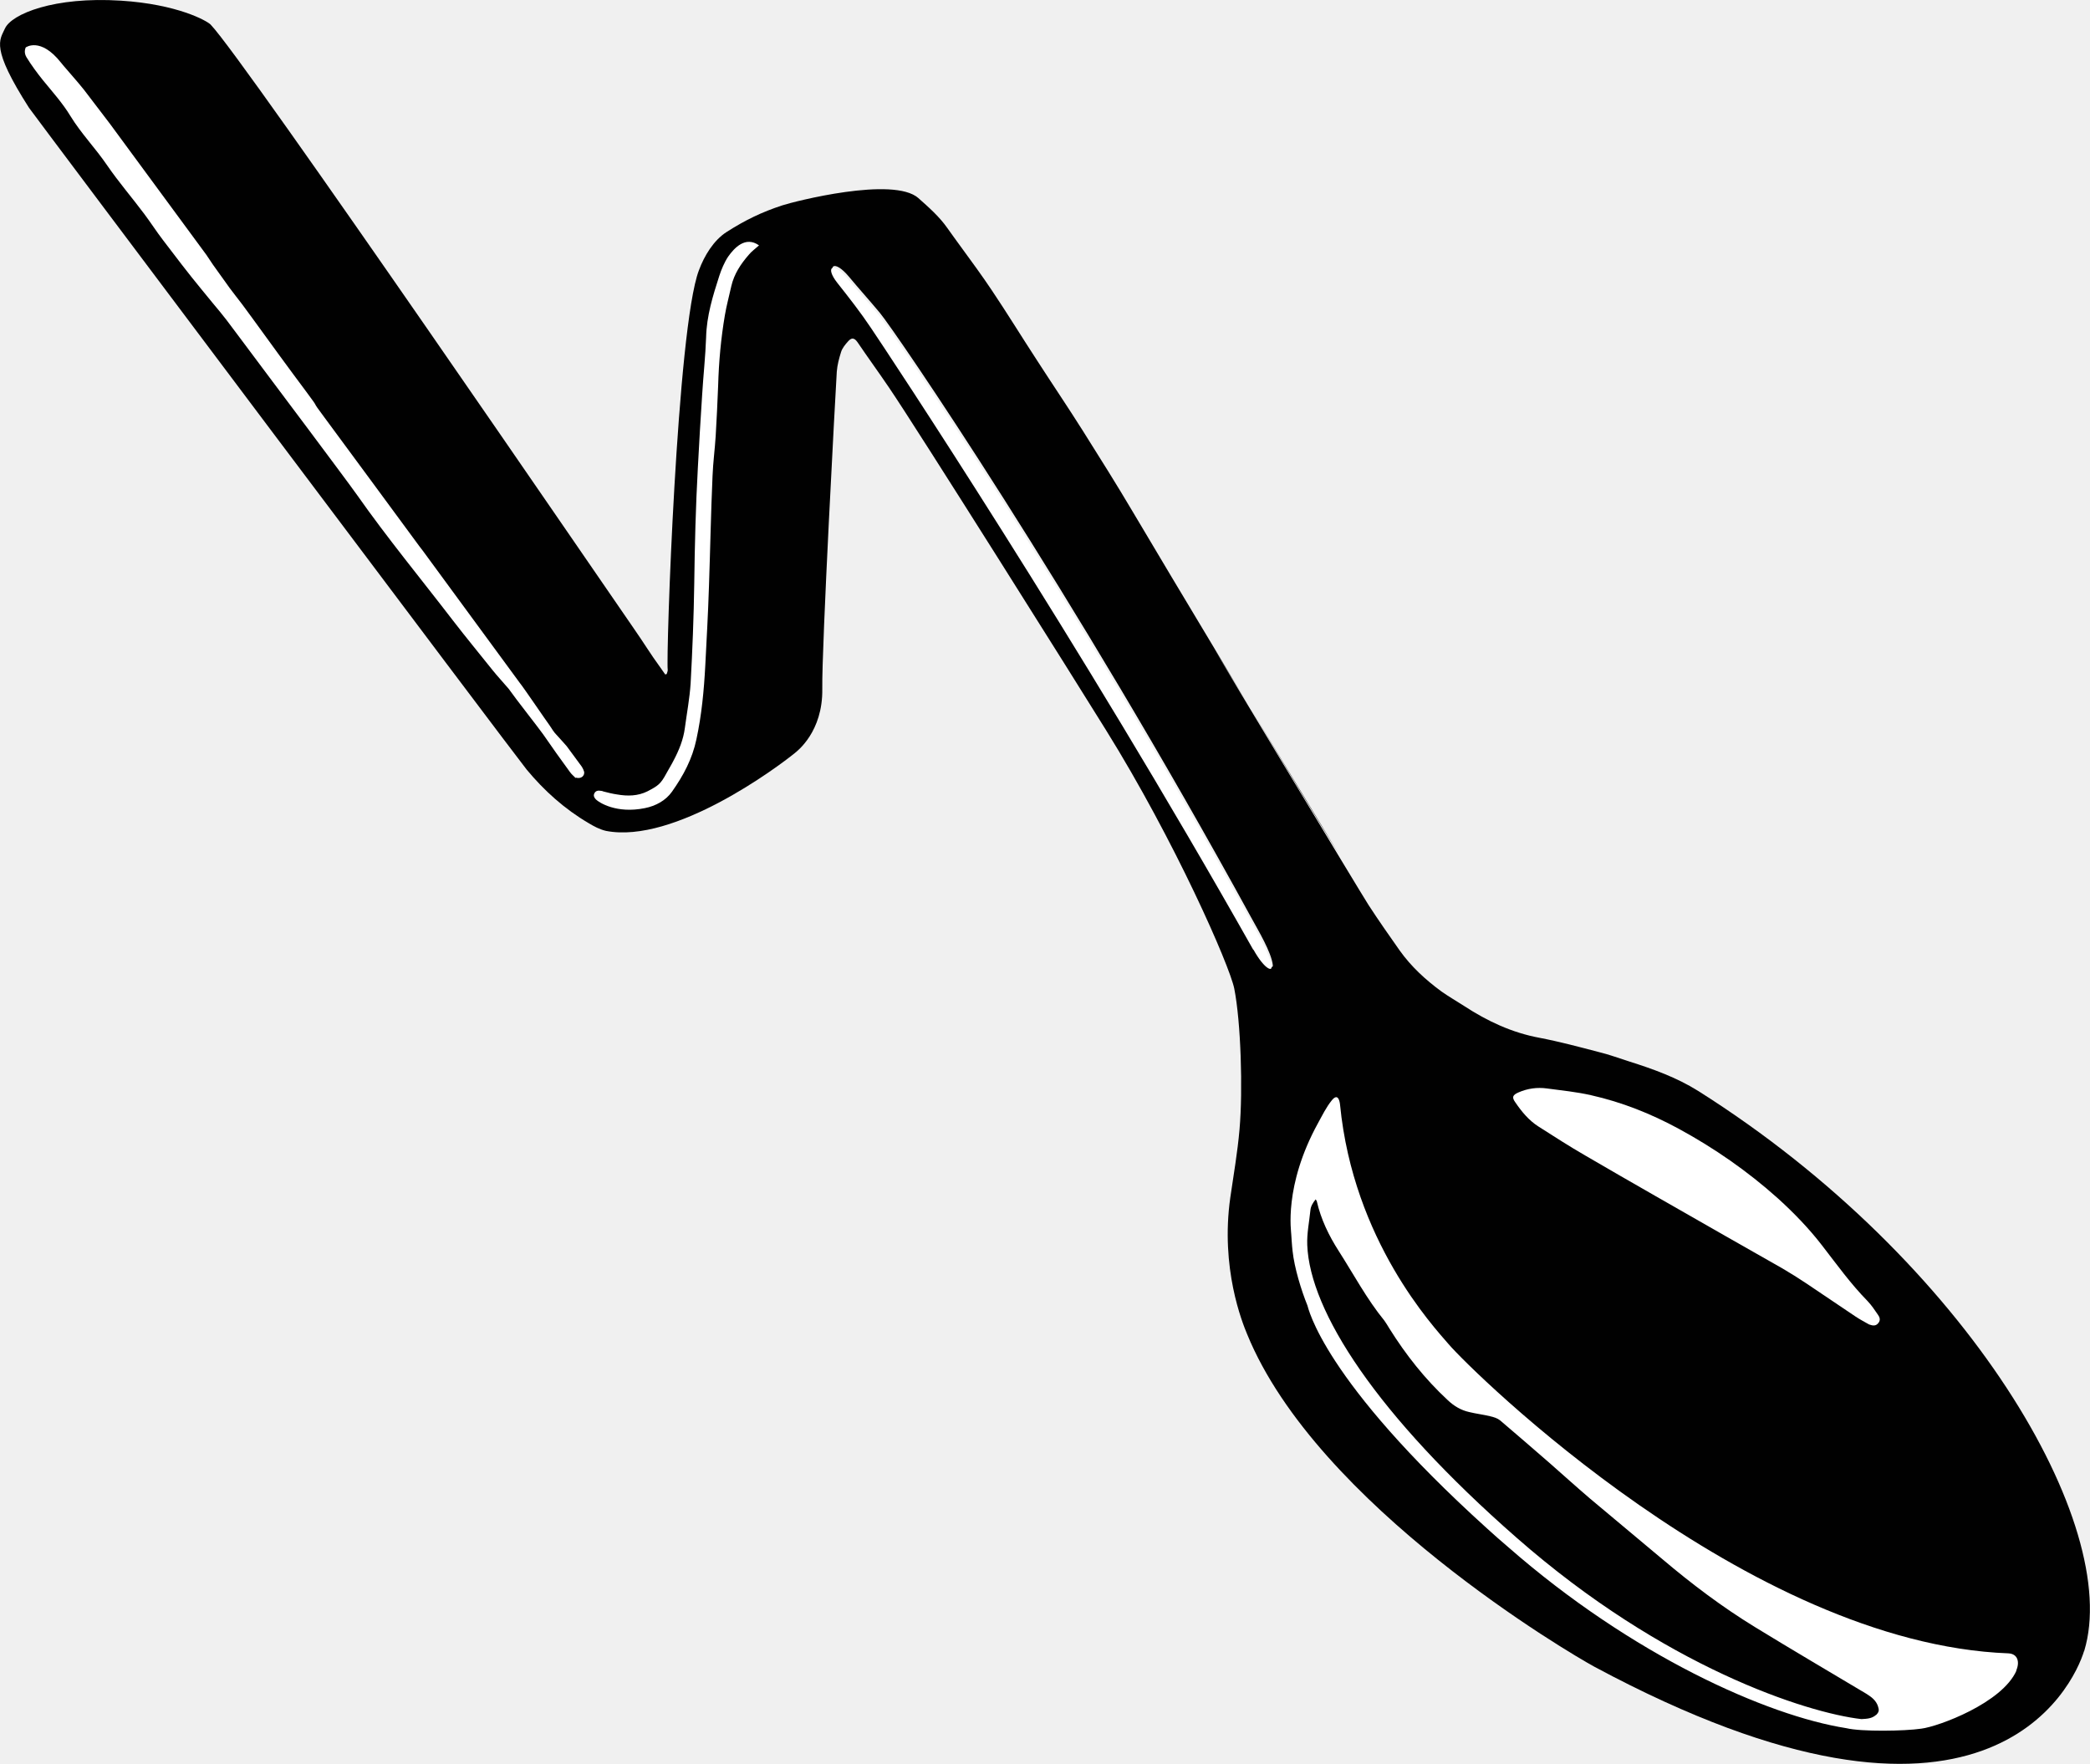
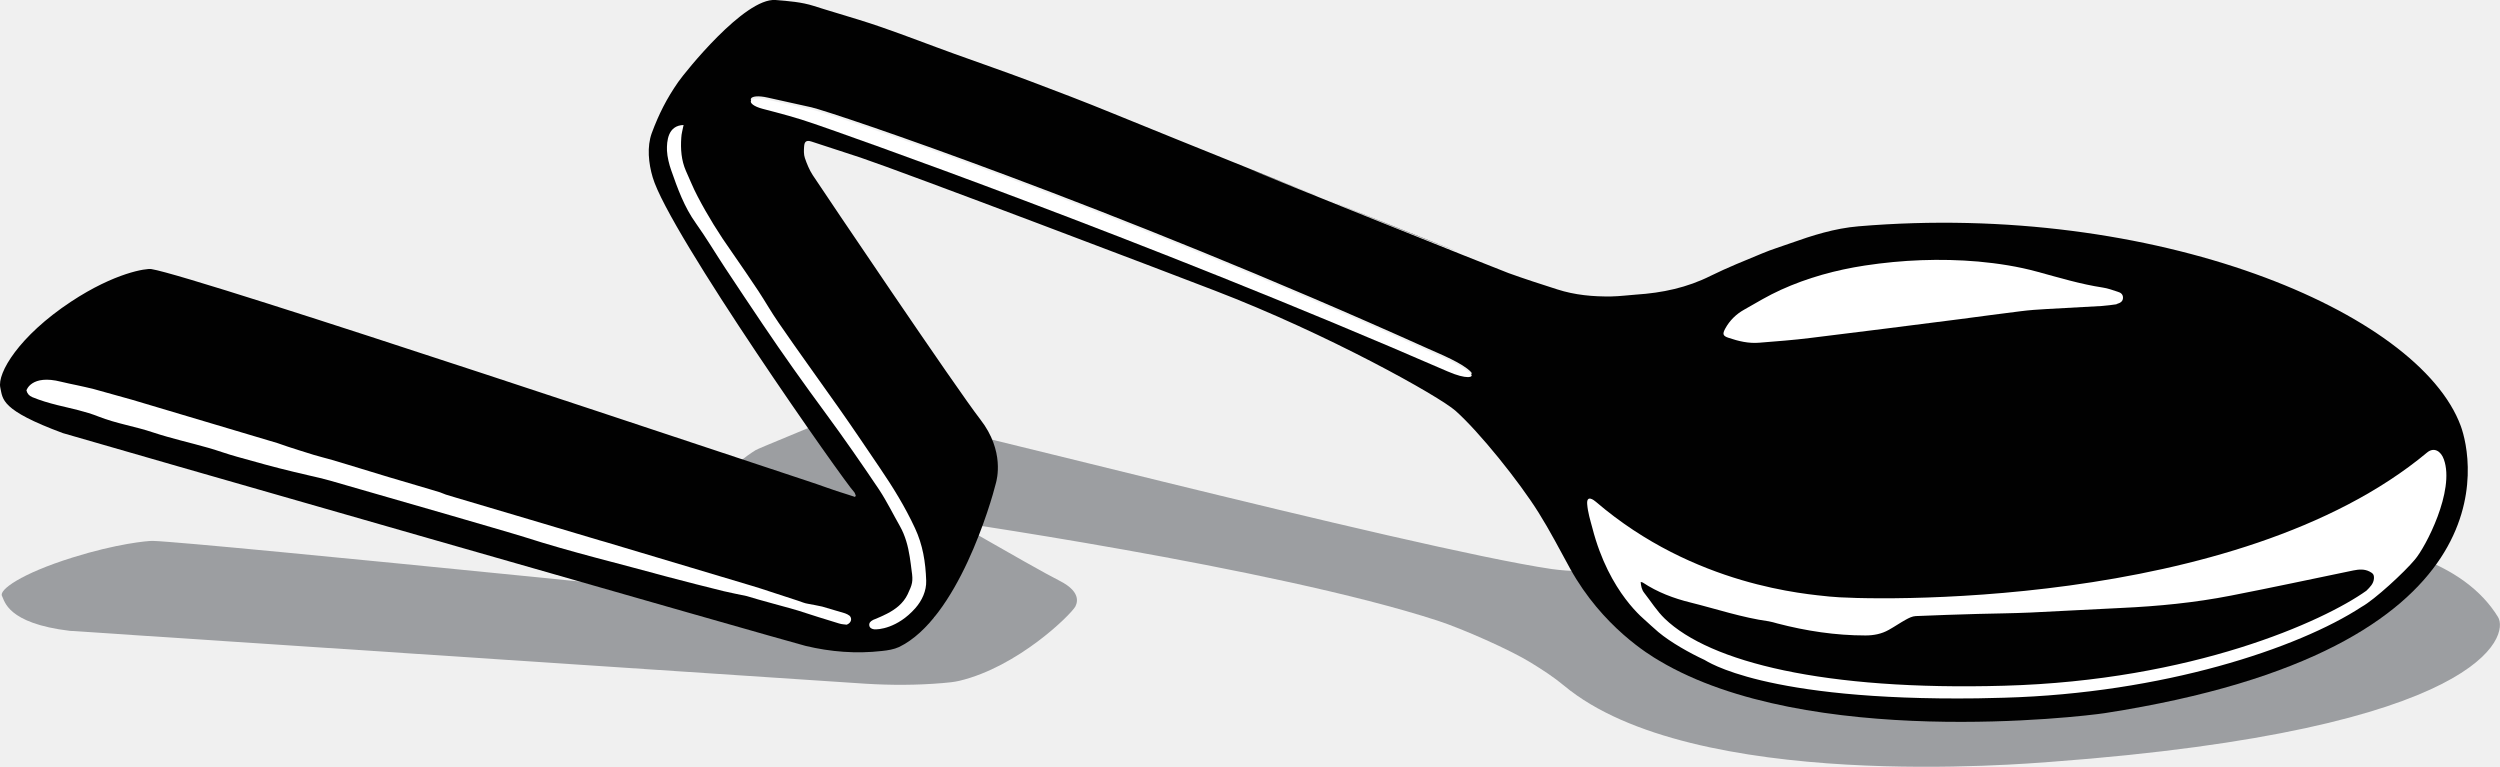
- <svg xmlns="http://www.w3.org/2000/svg" id="Layer_1" data-name="Layer 1" viewBox="0 0 126.83 107.03">
+ <svg xmlns="http://www.w3.org/2000/svg" id="Layer_1" data-name="Layer 1" viewBox="0 0 162.6 49.88">
  <defs>
    <style>
      .cls-1 {
+         fill: #9c9ea1;
+       }
+ 
+       .cls-2 {
        fill: #010101;
      }

-       .cls-2 {
+       .cls-3 {
        fill: #fff;
      }
    </style>
  </defs>
-   <path class="cls-1" d="M103.2,102.64c1.52.81,3.08,1.48,4.71,1.96.98.28,1.99.49,2.99.7.56.12,1.12.02,1.68-.06.38-.06.76-.14,1.12-.24.28-.08.33-.24.22-.5-.14-.32-.42-.47-.73-.6-.79-.32-1.6-.62-2.38-.96-.68-.28-1.32-.61-1.98-.91-.33-.15-.65-.29-.97-.44-.14-.07-.27-.13-.43-.14.15.09.28.19.43.26.96.54,1.92,1.07,2.88,1.61.17.09.3.2.27.42-.02.18-.12.35-.29.37-.41.06-.79.25-1.23.21-1.14-.1-2.25-.32-3.34-.66-.61-.19-1.22-.39-1.83-.6-.32-.11-.61-.25-.92-.37-.07-.01-.13-.02-.19-.04" />
-   <path class="cls-1" d="M106.55,101c-.06-.03-.12-.08-.17-.1-.01.02-.02.03-.03.06.06.03.12.06.18.1.01-.03.02-.05.03-.05" />
-   <path class="cls-1" d="M126.48,100.18c2.3-7.6-7.06-23.65-23.43-33.98-1.31-.82-2.74-1.33-4.19-1.79-.61-.19-1.21-.42-1.84-.57-1.19-.31-2.38-.63-3.58-.86-1.68-.31-3.18-1.01-4.6-1.94-.45-.29-.92-.56-1.36-.87-.97-.71-1.84-1.51-2.54-2.49-.64-.91-1.28-1.82-1.89-2.76-.49-.76-8.9-14.73-9.35-15.52-.15-.26,7.68,12.63,7.51,12.37-1.56-2.47-10.98-18.18-12.46-20.7-.98-1.66-2-3.28-3.02-4.9-.92-1.46-1.89-2.89-2.83-4.35-.92-1.41-1.79-2.83-2.73-4.23-.59-.88-1.22-1.74-1.85-2.6-.27-.38-.56-.76-.83-1.15-.49-.7-1.12-1.25-1.76-1.82-1.52-1.34-7.55.21-8.25.44-1.26.41-2.28.91-3.39,1.62-.79.51-1.35,1.44-1.68,2.33-1.33,3.51-2,23.45-1.89,24.23.01.08-.04.17-.06.26-.03.01-.05.02-.09.03-.09-.13-.18-.26-.28-.4-.67-.92-.99-1.48-1.64-2.41C37.2,36.33,14.83,3.61,12.78,1.49c-.23-.23-2-1.23-5.44-1.45C3.28-.22.7.85.3,1.73-.02,2.44-.58,2.88,1.76,6.54c.11.18,29.55,39.37,30.2,40.16,1.07,1.29,2.31,2.4,3.76,3.25.33.2.67.38,1.05.47,4.15.81,10.43-3.88,11.46-4.72.13-.11,1.71-1.28,1.67-3.9-.04-2.47.8-17.96.88-19.25.03-.4.14-.81.26-1.19.07-.23.25-.45.42-.64.18-.2.35-.28.58.05.63.93,1.28,1.82,1.91,2.75,1.73,2.54,11.55,18.17,13.17,20.79,4.17,6.7,7.5,14.28,7.78,15.68.4,2.01.53,6.15.32,8.54-.12,1.39-.36,2.76-.56,4.14-.61,4.29.73,7.59,1.02,8.29,4.25,10.4,19.68,19.43,21.07,20.18,23.74,12.75,29.07,1.17,29.72-.95M76.13,57.52c-10.62-18.83-22.25-36.32-23.19-37.72-.64-.96-1.34-1.85-2.06-2.76-.75-.96-.25-1.3.62-.27.64.77,1.24,1.43,1.89,2.21.93,1.11,11.64,16.78,22.55,36.72.41.75,1.21,2.08,1.3,2.86.03.3-.44.13-1.1-1.05" />
-   <path class="cls-2" d="M122.35,101.38c.23-.52.1-1.02-.47-1.05-15.83-.6-32.59-17.14-33.97-18.76-.92-1.07-5.78-6.27-6.59-14.53-.02-.19-.11-.75-.5-.27-.34.42-.57.9-.83,1.37-2.12,3.85-1.62,6.66-1.63,6.78,0,0,.04.68.08,1,.11,1.02.52,2.36.9,3.3.05.12.89,4.48,10.91,13.54.4.36.82.74,1.26,1.11,7.52,6.59,15.74,10.25,20.53,11,.91.22,3.53.18,4.55.03,1.05-.13,4.92-1.56,5.78-3.53M113.84,104.07c-.25.22-.54.23-.88.25-3.33-.38-11.99-3.16-20.93-11.01-8.53-7.47-12.54-13.75-12.7-17.75-.03-.71.12-1.41.19-2.11.02-.25.15-.46.32-.67.04.06.06.09.07.12.25,1.09.73,2.08,1.32,3,.91,1.42,1.71,2.93,2.78,4.24.11.15.2.31.3.47,1,1.6,2.16,3.07,3.54,4.35.38.36.81.62,1.32.73.41.1.84.15,1.25.25.22.05.45.12.61.25.99.84,1.98,1.7,2.96,2.55.83.73,1.65,1.47,2.49,2.19,1.47,1.24,2.95,2.46,4.42,3.7,1.76,1.49,3.6,2.88,5.59,4.1,2.25,1.38,4.52,2.71,6.78,4.06.3.19.57.39.69.74.08.24.08.35-.11.54" />
-   <path class="cls-2" d="M113.41,80.36s.03.01.04.02c.2.07.39.1.54-.1.14-.17.08-.35-.03-.5-.2-.29-.39-.58-.63-.83-1.02-1.04-1.86-2.21-2.75-3.36-.8-1.04-1.72-1.99-2.69-2.87-1.84-1.65-3.86-3.05-6.03-4.23-1.68-.91-3.44-1.61-5.31-2.03-.88-.2-1.78-.29-2.68-.41-.59-.08-1.17,0-1.72.24-.36.16-.42.29-.19.61.39.57.82,1.09,1.4,1.46.94.6,1.87,1.2,2.84,1.76,2.81,1.64,5.65,3.25,8.48,4.87,1.16.67,2.34,1.32,3.5,1.99.48.28.95.58,1.42.89,1,.67,2,1.35,3,2.02.27.18.54.32.82.48.01,0,.02,0,.02,0" />
-   <path class="cls-2" d="M34.93,47.21c-.08-.09-.24-.21-.35-.37-.55-.75-1.09-1.51-1.62-2.28-.22-.32-1.68-2.17-2.09-2.76-.33-.39-.69-.77-1-1.16-.79-.99-1.6-1.97-2.37-2.97-1.95-2.54-3.99-5.01-5.83-7.63-.4-.57-2.02-2.73-2.98-4.02-1.41-1.89-2.85-3.79-4.26-5.69-1.16-1.57-.98-1.26-2.21-2.78-.8-.97-1.56-1.97-2.32-2.97-.4-.52-.75-1.07-1.14-1.59-.74-.99-1.56-1.94-2.26-2.96-.7-1.03-1.57-1.92-2.22-2.98-.47-.78-1.1-1.48-1.68-2.19-.36-.45-.7-.91-1-1.4-.11-.2-.12-.38-.04-.58,0,0,.89-.66,2.14.92.22.28.47.54.7.82.23.27.47.54.69.82.53.69,1.05,1.38,1.58,2.07l5.85,7.95c.26.4.53.79.81,1.17,1.08,1.54.9,1.17,2,2.7,1.08,1.49,2.17,2.99,3.27,4.46.93,1.24.15.29,1.08,1.53,1.93,2.6,3.84,5.22,5.77,7.83.07.09.13.17.2.26l5.9,8.04c.23.28,1.6,2.3,1.81,2.58.13.19.24.39.4.55.22.23.41.46.63.7l.92,1.25c.06.1.11.2.14.31.03.24-.18.44-.5.35" />
-   <path class="cls-2" d="M43.02,35.66c-.05,1.58-.14,3.14-.22,4.72-.08,1.51-.22,3.01-.54,4.49-.25,1.18-.78,2.18-1.48,3.17-.38.54-.99.87-1.65,1-1.72.35-2.77-.34-2.96-.52-.1-.1-.18-.23-.1-.38.08-.16.23-.18.4-.15.05,0,.1.02.15.04.27.07.55.14.83.18.63.11,1.26.1,1.84-.19.65-.34.8-.44,1.15-1.09.14-.26.3-.51.43-.77.33-.62.6-1.28.69-1.98.12-.9.29-1.8.35-2.7.11-2.02.19-4.04.22-6.06.03-2.36.09-4.7.22-7.06.08-1.47.16-2.94.26-4.41.07-1.16.2-2.33.24-3.48.03-1.3.41-2.52.8-3.73.12-.37.31-.83.54-1.17.36-.51,1.04-1.27,1.87-.68-.23.21-.46.37-.62.57-.48.55-.89,1.16-1.06,1.9-.13.59-.29,1.17-.39,1.76-.24,1.41-.37,2.84-.41,4.28-.04,1.03-.09,2.05-.15,3.07-.05.8-.16,1.61-.19,2.41-.1,2.24-.14,4.52-.22,6.79" />
-   <path class="cls-2" d="M76.05,57.63c-10.62-18.83-22.25-36.33-23.19-37.72-.64-.96-1.34-1.85-2.06-2.76-.75-.96-.25-1.3.62-.27.64.77,1.24,1.43,1.89,2.21.93,1.11,11.64,16.78,22.55,36.72.41.75,1.21,2.08,1.3,2.86.04.29-.44.13-1.1-1.05" />
+   <path class="cls-1" d="M68.89,37.76c-1.53-.76-10.26-5.82-10.98-6.25-.22-.13-.38-.29-.51-.45-.05-.07-.07-.14-.06-.22-1.81-1.13-1.3-2.86-3.26-3.65-1.26.57-4.73,1.96-4.94,2.09-.76.48-1.27.92-1.72,1.46-.32.38-.2.83.07,1.2,1.07,1.46,12.63,7.88,13.2,8.08.06.02.07.06.11.1l-.05.04c-.15-.02-.3-.03-.46-.05-1.09-.1-1.68-.18-2.77-.29-2.08-.2-44.67-4.56-47.58-4.64-.32-.01-2.35.18-5.22,1.08-3.39,1.06-4.8,2.12-4.59,2.5.17.31.32,1.78,4.41,2.27.21.02,50.77,3.38,51.77,3.44,1.64.1,3.3.1,4.97-.04.38-.03.78-.07,1.12-.15,3.8-.91,7.22-4.27,7.54-4.83.02-.08.57-.88-1.05-1.69" />
+   <path class="cls-1" d="M162.47,40.13c-4.41-7.17-20.3-6.05-40.76-5.11-1.63.08-3.17.29-4.69.52-.64.1-1.29.19-1.92.3-1.21.21-2.42.42-3.59.66-1.63.34-3.35.51-5.14.58-.57.02-1.14.06-1.71.07-1.27.02-2.53.03-3.74-.14-9.08-1.34-43.56-10.41-44.26-10.21,1.14.52,2.59,6.19,3.63,6.88.42.05,22.6,3.23,33.22,6.69,1.62.53,4.72,1.9,6.06,2.73.78.48,1.49.94,2.15,1.49,8.37,6.97,30.01,5.08,31.68,4.96,28.24-2.1,29.8-8.24,29.07-9.42" />
+   <path class="cls-2" d="M142.95,43.7c1.7-.27,3.35-.67,4.94-1.28.95-.37,1.88-.81,2.81-1.24.52-.24.91-.66,1.3-1.06.27-.28.52-.57.75-.87.18-.23.12-.39-.13-.53-.3-.17-.62-.12-.94-.04-.83.22-1.65.47-2.48.67-.71.18-1.42.31-2.13.47-.35.08-.7.16-1.04.23-.15.03-.29.06-.43.15.17-.02.34-.02.5-.05,1.09-.15,2.18-.3,3.27-.45.19-.03.36-.02.47.17.09.16.11.35,0,.47-.29.29-.48.67-.86.91-.97.61-1.99,1.1-3.06,1.49-.6.22-1.21.43-1.82.62-.32.1-.64.17-.96.26-.06.03-.12.06-.18.08" />
+   <path class="cls-2" d="M144.64,40.37c-.07.01-.14.01-.2.02,0,.02,0,.04,0,.07.07-.01.13-.02.2-.03,0-.03,0-.05,0-.06" />
+   <path class="cls-2" d="M160.05,27.71c-2.74-7.45-19.89-14.62-39.18-12.99-1.54.13-2.99.59-4.42,1.1-.6.22-1.22.4-1.81.65-1.14.47-2.28.93-3.38,1.47-1.53.77-3.15,1.11-4.84,1.22-.54.04-1.07.11-1.61.12-1.2.02-2.38-.09-3.53-.46-1.06-.34-2.12-.68-3.17-1.06-.85-.31-15.98-6.39-16.82-6.75-.28-.12,13.74,5.45,13.45,5.34-2.73-1.03-19.72-7.89-22.42-9-1.78-.73-3.57-1.41-5.37-2.09-1.62-.61-3.25-1.17-4.88-1.76-1.58-.57-3.14-1.18-4.73-1.73-1-.35-2.02-.65-3.04-.96-.45-.14-.91-.27-1.36-.42-.81-.26-1.65-.32-2.5-.39-2.02-.15-5.9,4.72-6.32,5.32-.76,1.09-1.27,2.1-1.73,3.34-.32.88-.21,1.96.06,2.87,1.05,3.6,12.54,19.92,13.1,20.47.06.06.07.16.11.24-.02.03-.03.05-.05.08-.15-.05-.3-.1-.46-.15-1.09-.33-1.68-.58-2.76-.93-2.07-.66-39.64-13.28-42.55-13.74-.32-.05-2.34.22-5.22,2.12C1.23,21.86-.19,24.27.02,25.21c.17.76,0,1.45,4.07,2.96.2.08,47.31,13.6,48.31,13.84,1.63.39,3.29.52,4.96.33.38-.04.77-.1,1.12-.26,3.8-1.85,5.98-9.38,6.3-10.68.04-.17.59-2.05-1.02-4.12-1.52-1.95-10.19-14.81-10.9-15.89-.22-.34-.38-.73-.51-1.11-.08-.23-.07-.51-.05-.76.02-.27.11-.44.49-.31,1.06.36,2.12.68,3.18,1.04,2.91.98,20.17,7.54,23.04,8.65,7.37,2.83,14.59,6.87,15.66,7.82,1.53,1.36,4.13,4.59,5.4,6.62.74,1.18,1.38,2.42,2.05,3.64,2.1,3.79,5.16,5.62,5.81,6,9.66,5.74,27.41,3.64,28.98,3.4,26.63-4.14,23.9-16.59,23.14-18.67M94.16,24.02c-19.82-8.62-39.65-15.57-41.24-16.12-1.09-.38-2.19-.67-3.31-.96-1.18-.31-.98-.89.33-.59.98.23,1.85.4,2.84.63,1.41.33,19.4,6.37,40.13,15.71.78.35,2.22.93,2.76,1.5.21.22-.27.37-1.51-.17" />
+   <path class="cls-3" d="M158.95,29.88c-.19-.54-.64-.82-1.09-.45-12.39,10.33-36.69,9.62-38.87,9.37-1.45-.16-8.77-.66-15.19-6.16-.15-.13-.61-.47-.57.14.04.54.2,1.05.34,1.57,1.1,4.26,3.45,5.98,3.53,6.08,0,0,.51.47.76.68.8.67,2.05,1.37,3,1.81.12.05,3.82,2.68,17.76,2.5.56-.01,1.14-.02,1.73-.04,10.31-.29,19.11-3.2,23.25-5.91.84-.46,2.8-2.27,3.46-3.07.7-.81,2.62-4.49,1.89-6.52M154.4,37.64c-.03.33-.25.54-.49.78-2.79,1.99-11.29,5.84-23.56,6.18-11.7.33-19.14-1.54-22.07-4.36-.52-.5-.9-1.12-1.34-1.68-.16-.2-.21-.44-.23-.71.07.02.11.02.14.04.95.63,2.01,1.03,3.11,1.3,1.69.42,3.35.98,5.08,1.22.19.03.37.09.56.14,1.88.49,3.79.78,5.73.78.54,0,1.05-.1,1.51-.36.38-.21.74-.46,1.12-.67.2-.11.42-.22.64-.23,1.34-.06,2.69-.1,4.03-.14,1.14-.03,2.28-.04,3.42-.09,1.98-.09,3.96-.21,5.94-.3,2.38-.11,4.75-.34,7.1-.8,2.67-.52,5.32-1.09,7.98-1.64.36-.07.7-.1,1.04.07.23.12.31.2.29.47" />
+   <path class="cls-3" d="M137.67,19.77s.03-.01.04-.01c.2-.06.37-.16.37-.4,0-.22-.15-.33-.33-.38-.33-.11-.66-.23-1-.28-1.44-.22-2.82-.64-4.22-1.02-1.27-.35-2.57-.55-3.88-.67-2.46-.21-4.92-.11-7.36.26-1.89.29-3.72.79-5.46,1.58-.82.37-1.6.84-2.39,1.29-.52.29-.94.7-1.23,1.23-.19.35-.16.48.21.6.65.22,1.31.38,2,.32,1.11-.09,2.22-.17,3.33-.31,3.23-.39,6.47-.81,9.7-1.22,1.33-.17,2.66-.36,3.99-.52.55-.07,1.11-.11,1.67-.14,1.2-.07,2.41-.13,3.61-.2.32-.02.63-.07.94-.11.01-.01.01-.02.01-.02" />
+   <path class="cls-3" d="M55.07,40.63c-.12-.02-.32-.02-.5-.08-.89-.27-1.78-.55-2.67-.84-.37-.12-2.65-.72-3.33-.94-.5-.11-1.01-.2-1.5-.32-1.23-.31-2.46-.61-3.68-.94-3.09-.85-6.2-1.59-9.25-2.57-.66-.21-3.26-.96-4.8-1.41-2.27-.66-4.56-1.31-6.83-1.97-1.87-.55-1.54-.42-3.44-.88-1.22-.29-2.43-.63-3.64-.97-.63-.17-1.24-.4-1.87-.58-1.19-.34-2.41-.61-3.59-1-1.18-.4-2.41-.58-3.57-1.04-.85-.34-1.77-.52-2.66-.74-.56-.14-1.11-.3-1.64-.52-.21-.09-.33-.23-.38-.44,0,0,.31-1.06,2.26-.56.34.09.7.15,1.05.23.35.08.7.15,1.05.24.84.23,1.67.47,2.51.7l9.46,2.82c.45.16.9.31,1.35.45,1.79.58,1.42.39,3.22.95,1.76.54,3.53,1.08,5.3,1.59,1.49.43.29.14,1.78.57,3.11.91,6.21,1.85,9.32,2.77.11.03.21.06.32.09l9.56,2.86c.35.09,2.66.87,3,.97.22.07.43.17.65.2.31.05.61.12.92.18l1.49.44c.11.04.21.09.3.16.17.17.12.46-.19.58" />
+   <path class="cls-3" d="M54.56,26.54c.91,1.29,1.78,2.59,2.67,3.9.85,1.25,1.64,2.53,2.28,3.91.51,1.09.69,2.21.73,3.42.02.66-.27,1.29-.71,1.79-1.16,1.31-2.42,1.4-2.68,1.37-.14-.02-.28-.08-.31-.24-.03-.18.08-.28.23-.36.04-.03.09-.04.14-.06.26-.11.52-.22.77-.35.57-.29,1.07-.68,1.35-1.26.31-.66.37-.83.26-1.56-.04-.29-.07-.59-.12-.88-.11-.7-.29-1.38-.64-2-.45-.79-.85-1.61-1.35-2.37-1.13-1.68-2.28-3.34-3.48-4.97-1.4-1.9-2.76-3.81-4.08-5.77-.82-1.22-1.64-2.44-2.45-3.67-.64-.97-1.24-1.98-1.91-2.92-.76-1.06-1.19-2.26-1.61-3.46-.13-.37-.25-.85-.27-1.26-.02-.63.06-1.64,1.08-1.67-.06.31-.14.57-.15.83-.05.73,0,1.46.3,2.15.25.55.47,1.11.75,1.64.66,1.27,1.42,2.49,2.25,3.66.59.84,1.16,1.69,1.73,2.54.44.67.84,1.38,1.3,2.04,1.27,1.85,2.61,3.69,3.92,5.55" />
+   <path class="cls-3" d="M94.16,24.16c-19.82-8.62-39.65-15.58-41.24-16.12-1.09-.38-2.19-.67-3.31-.96-1.18-.31-.98-.89.33-.59.98.23,1.85.4,2.84.63,1.41.33,19.4,6.37,40.13,15.71.78.35,2.22.93,2.76,1.5.21.21-.27.37-1.51-.17" />
</svg>
